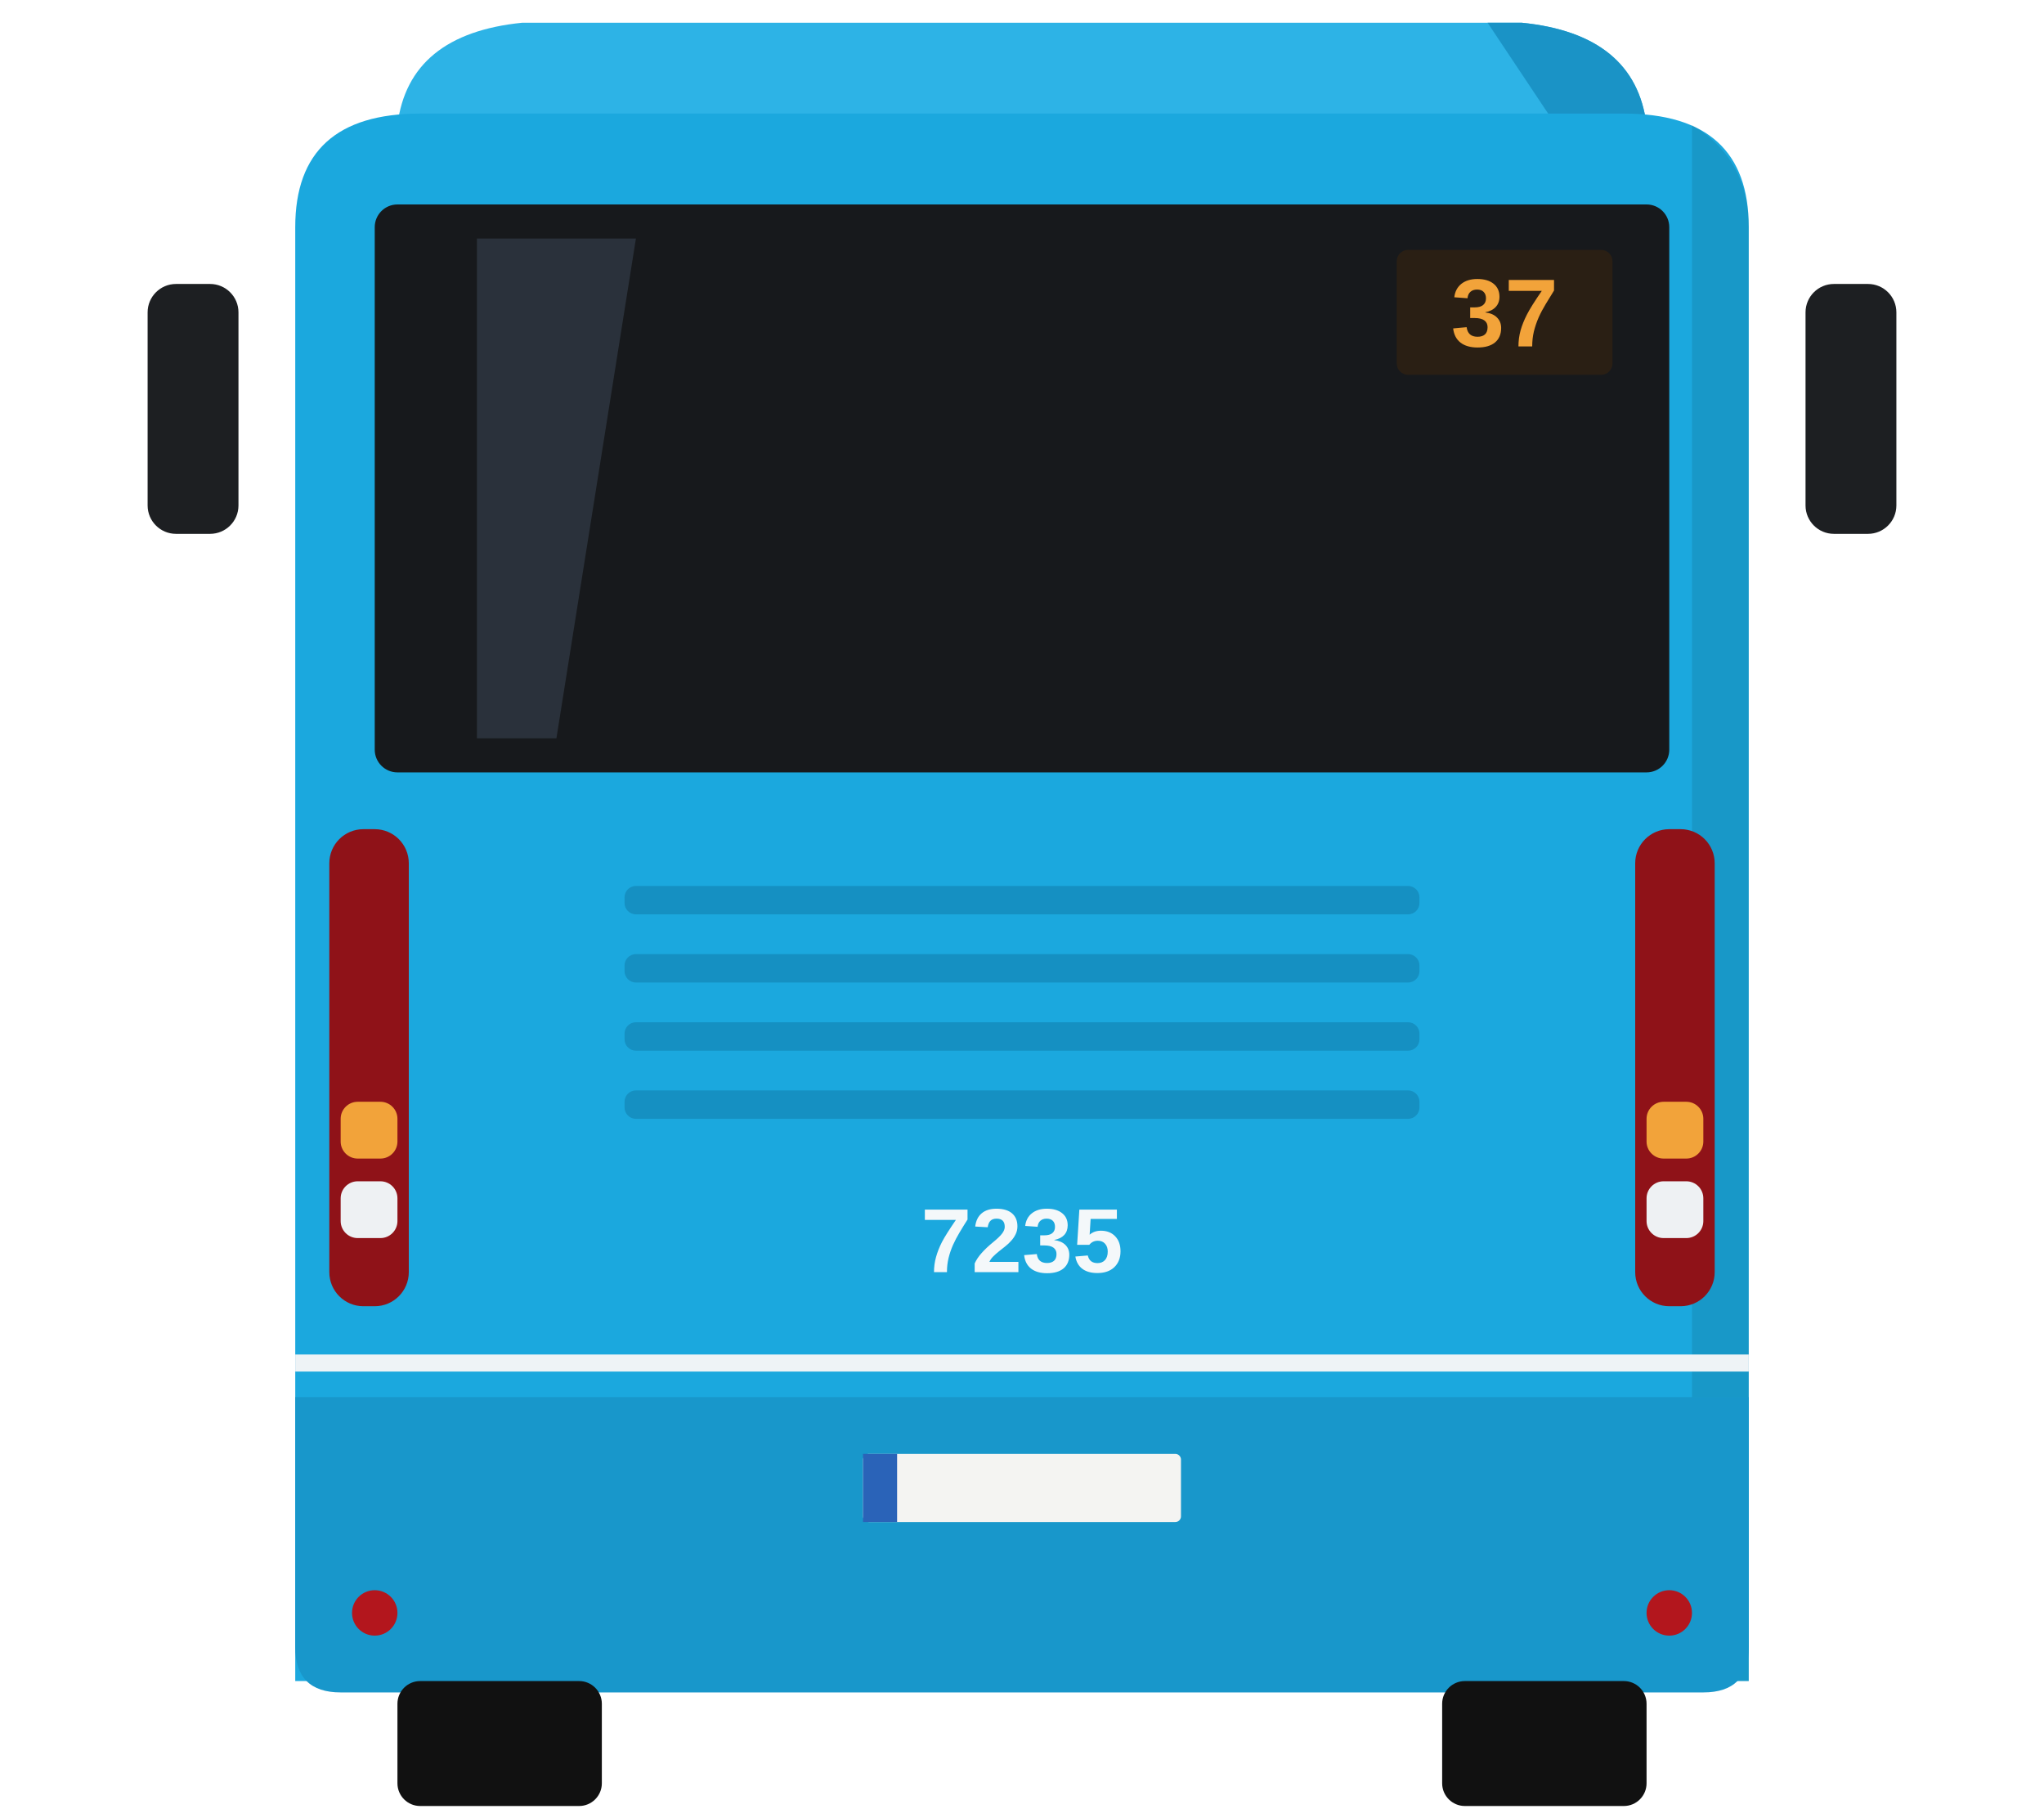
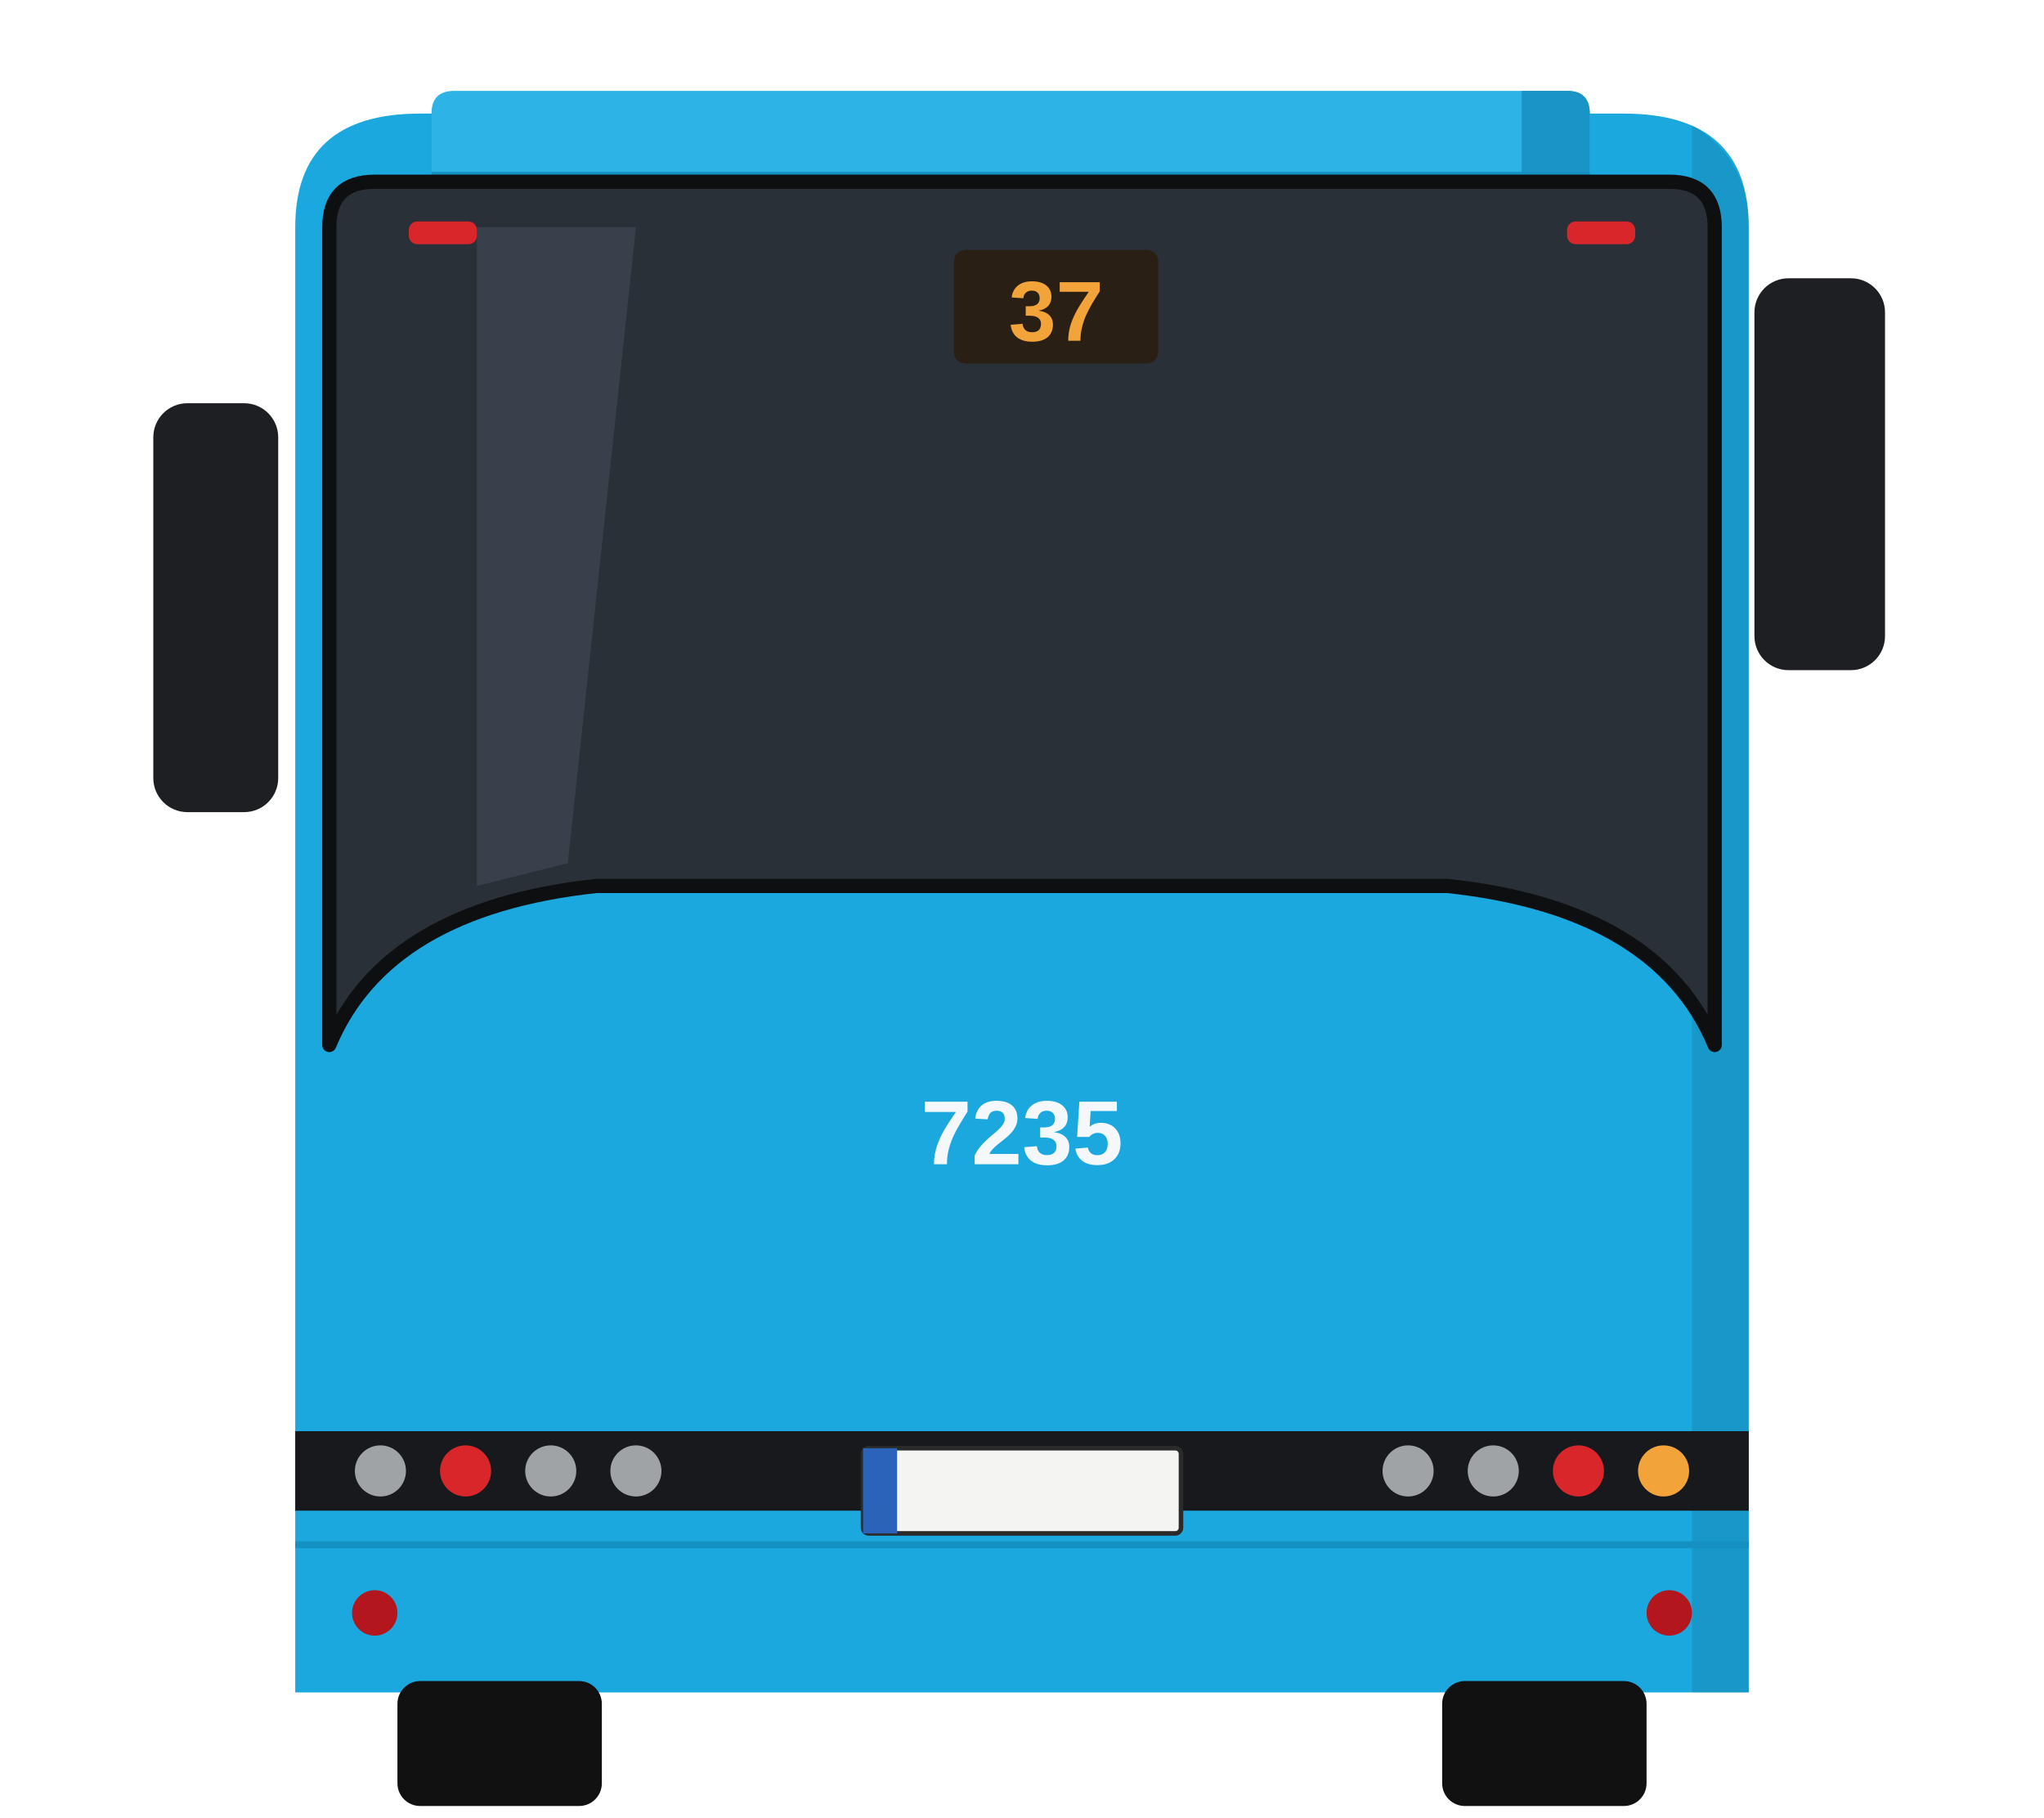
<svg xmlns="http://www.w3.org/2000/svg" viewBox="0 0 360 320">
-   <rect x="26" y="50" width="16" height="44" rx="5" fill="#1d1f22" />
-   <rect x="318" y="50" width="16" height="44" rx="5" fill="#1d1f22" />
-   <path d="M70 22 Q72 6 92 4 H268 Q288 6 290 22 Z" fill="#2db3e6" />
-   <path d="M262 4 H268 Q288 6 290 22 H274 Z" fill="#1a93c6" />
-   <path d="M52 296 V40 Q52 20 74 20 H286 Q308 20 308 40 V296 Z" fill="#1ba8de" />
-   <path d="M298 22 Q308 28 308 40 V296 H298 Z" fill="#000" opacity=".1" />
-   <rect x="66" y="36" width="228" height="100" rx="4" fill="#17191c" />
-   <path d="M84 42 L112 42 L98 130 L84 130 Z" fill="#3a4654" opacity=".55" />
-   <rect x="246" y="44" width="38" height="22" rx="2" fill="#2a1f14" />
-   <text x="265" y="61" text-anchor="middle" font-family="Arial, sans-serif" font-size="17" font-weight="bold" fill="#f2a33a">37</text>
-   <g fill="#1590c2">
-     <rect x="110" y="156" width="140" height="5" rx="2" />
-     <rect x="110" y="168" width="140" height="5" rx="2" />
-     <rect x="110" y="180" width="140" height="5" rx="2" />
-     <rect x="110" y="192" width="140" height="5" rx="2" />
-   </g>
-   <text x="180" y="224" text-anchor="middle" font-family="Arial, sans-serif" font-size="16" font-weight="bold" fill="#f4f8fa">7235</text>
-   <rect x="58" y="146" width="14" height="84" rx="6" fill="#8f1218" />
-   <rect x="60" y="194" width="10" height="10" rx="3" fill="#f2a33a" />
-   <rect x="60" y="208" width="10" height="10" rx="3" fill="#eef1f3" />
-   <rect x="288" y="146" width="14" height="84" rx="6" fill="#8f1218" />
-   <rect x="290" y="194" width="10" height="10" rx="3" fill="#f2a33a" />
-   <rect x="290" y="208" width="10" height="10" rx="3" fill="#eef1f3" />
-   <path d="M52 240 H308" stroke="#eef3f6" stroke-width="3" />
-   <path d="M52 246 H308 V290 Q308 298 300 298 H60 Q52 298 52 290 Z" fill="#1897cb" />
-   <rect x="152" y="256" width="56" height="12" rx="1" fill="#f4f4f2" />
-   <rect x="152" y="256" width="6" height="12" fill="#2a63b8" />
+   <rect x="27" y="71" width="22" height="72" rx="6" fill="#1d1f22" />
+   <rect x="309" y="49" width="23" height="69" rx="6" fill="#1d1f22" />
+   <path d="M52 298 V40 Q52 20 74 20 H286 Q308 20 308 40 V298 Z" fill="#1ba8de" />
+   <path d="M298 22 Q308 28 308 40 V298 H298 Z" fill="#000" opacity=".1" />
+   <path d="M76 31 V20 Q76 16 80 16 H276 Q280 16 280 20 V31 Z" fill="#2db3e6" />
+   <path d="M268 16 H276 Q280 16 280 20 V31 H268 Z" fill="#1a93c6" />
+   <path d="M76 31 H280" stroke="#1590c2" stroke-width="1.5" />
+   <path d="M58 184 V40 Q58 32 66 32 H294 Q302 32 302 40 V184 Q292 160 255 156 H105 Q68 160 58 184 Z" fill="#2a3038" stroke="#0e0f10" stroke-width="2.5" stroke-linejoin="round" />
+   <path d="M84 40 L112 40 L100 152 L84 156 Z" fill="#46525e" opacity=".5" />
+   <rect x="72" y="39" width="12" height="4" rx="1.5" fill="#d8262b" />
+   <rect x="276" y="39" width="12" height="4" rx="1.5" fill="#d8262b" />
+   <rect x="168" y="44" width="36" height="20" rx="2" fill="#2a1f14" />
+   <text x="186" y="60" text-anchor="middle" font-family="Arial, sans-serif" font-size="15" font-weight="bold" fill="#f2a33a">37</text>
+   <text x="180" y="205" text-anchor="middle" font-family="Arial, sans-serif" font-size="16" font-weight="bold" fill="#f4f8fa">7235</text>
+   <rect x="52" y="252" width="256" height="14" fill="#17191c" />
+   <circle cx="67" cy="259" r="4.5" fill="#9fa3a6" />
+   <circle cx="82" cy="259" r="4.5" fill="#d8262b" />
+   <circle cx="97" cy="259" r="4.5" fill="#9fa3a6" />
+   <circle cx="112" cy="259" r="4.5" fill="#9fa3a6" />
+   <circle cx="293" cy="259" r="4.5" fill="#f2a33a" />
+   <circle cx="278" cy="259" r="4.5" fill="#d8262b" />
+   <circle cx="263" cy="259" r="4.5" fill="#9fa3a6" />
+   <circle cx="248" cy="259" r="4.5" fill="#9fa3a6" />
+   <rect x="152" y="255" width="56" height="15" rx="1" fill="#f4f4f2" stroke="#2a2b2a" stroke-width=".8" />
+   <rect x="152" y="255" width="6" height="15" fill="#2a63b8" />
+   <path d="M52 272 H308" stroke="#1590c2" stroke-width="1.2" />
  <circle cx="66" cy="284" r="4" fill="#b3161d" />
  <circle cx="294" cy="284" r="4" fill="#b3161d" />
  <rect x="70" y="296" width="36" height="22" rx="4" fill="#111" />
  <rect x="254" y="296" width="36" height="22" rx="4" fill="#111" />
</svg>
